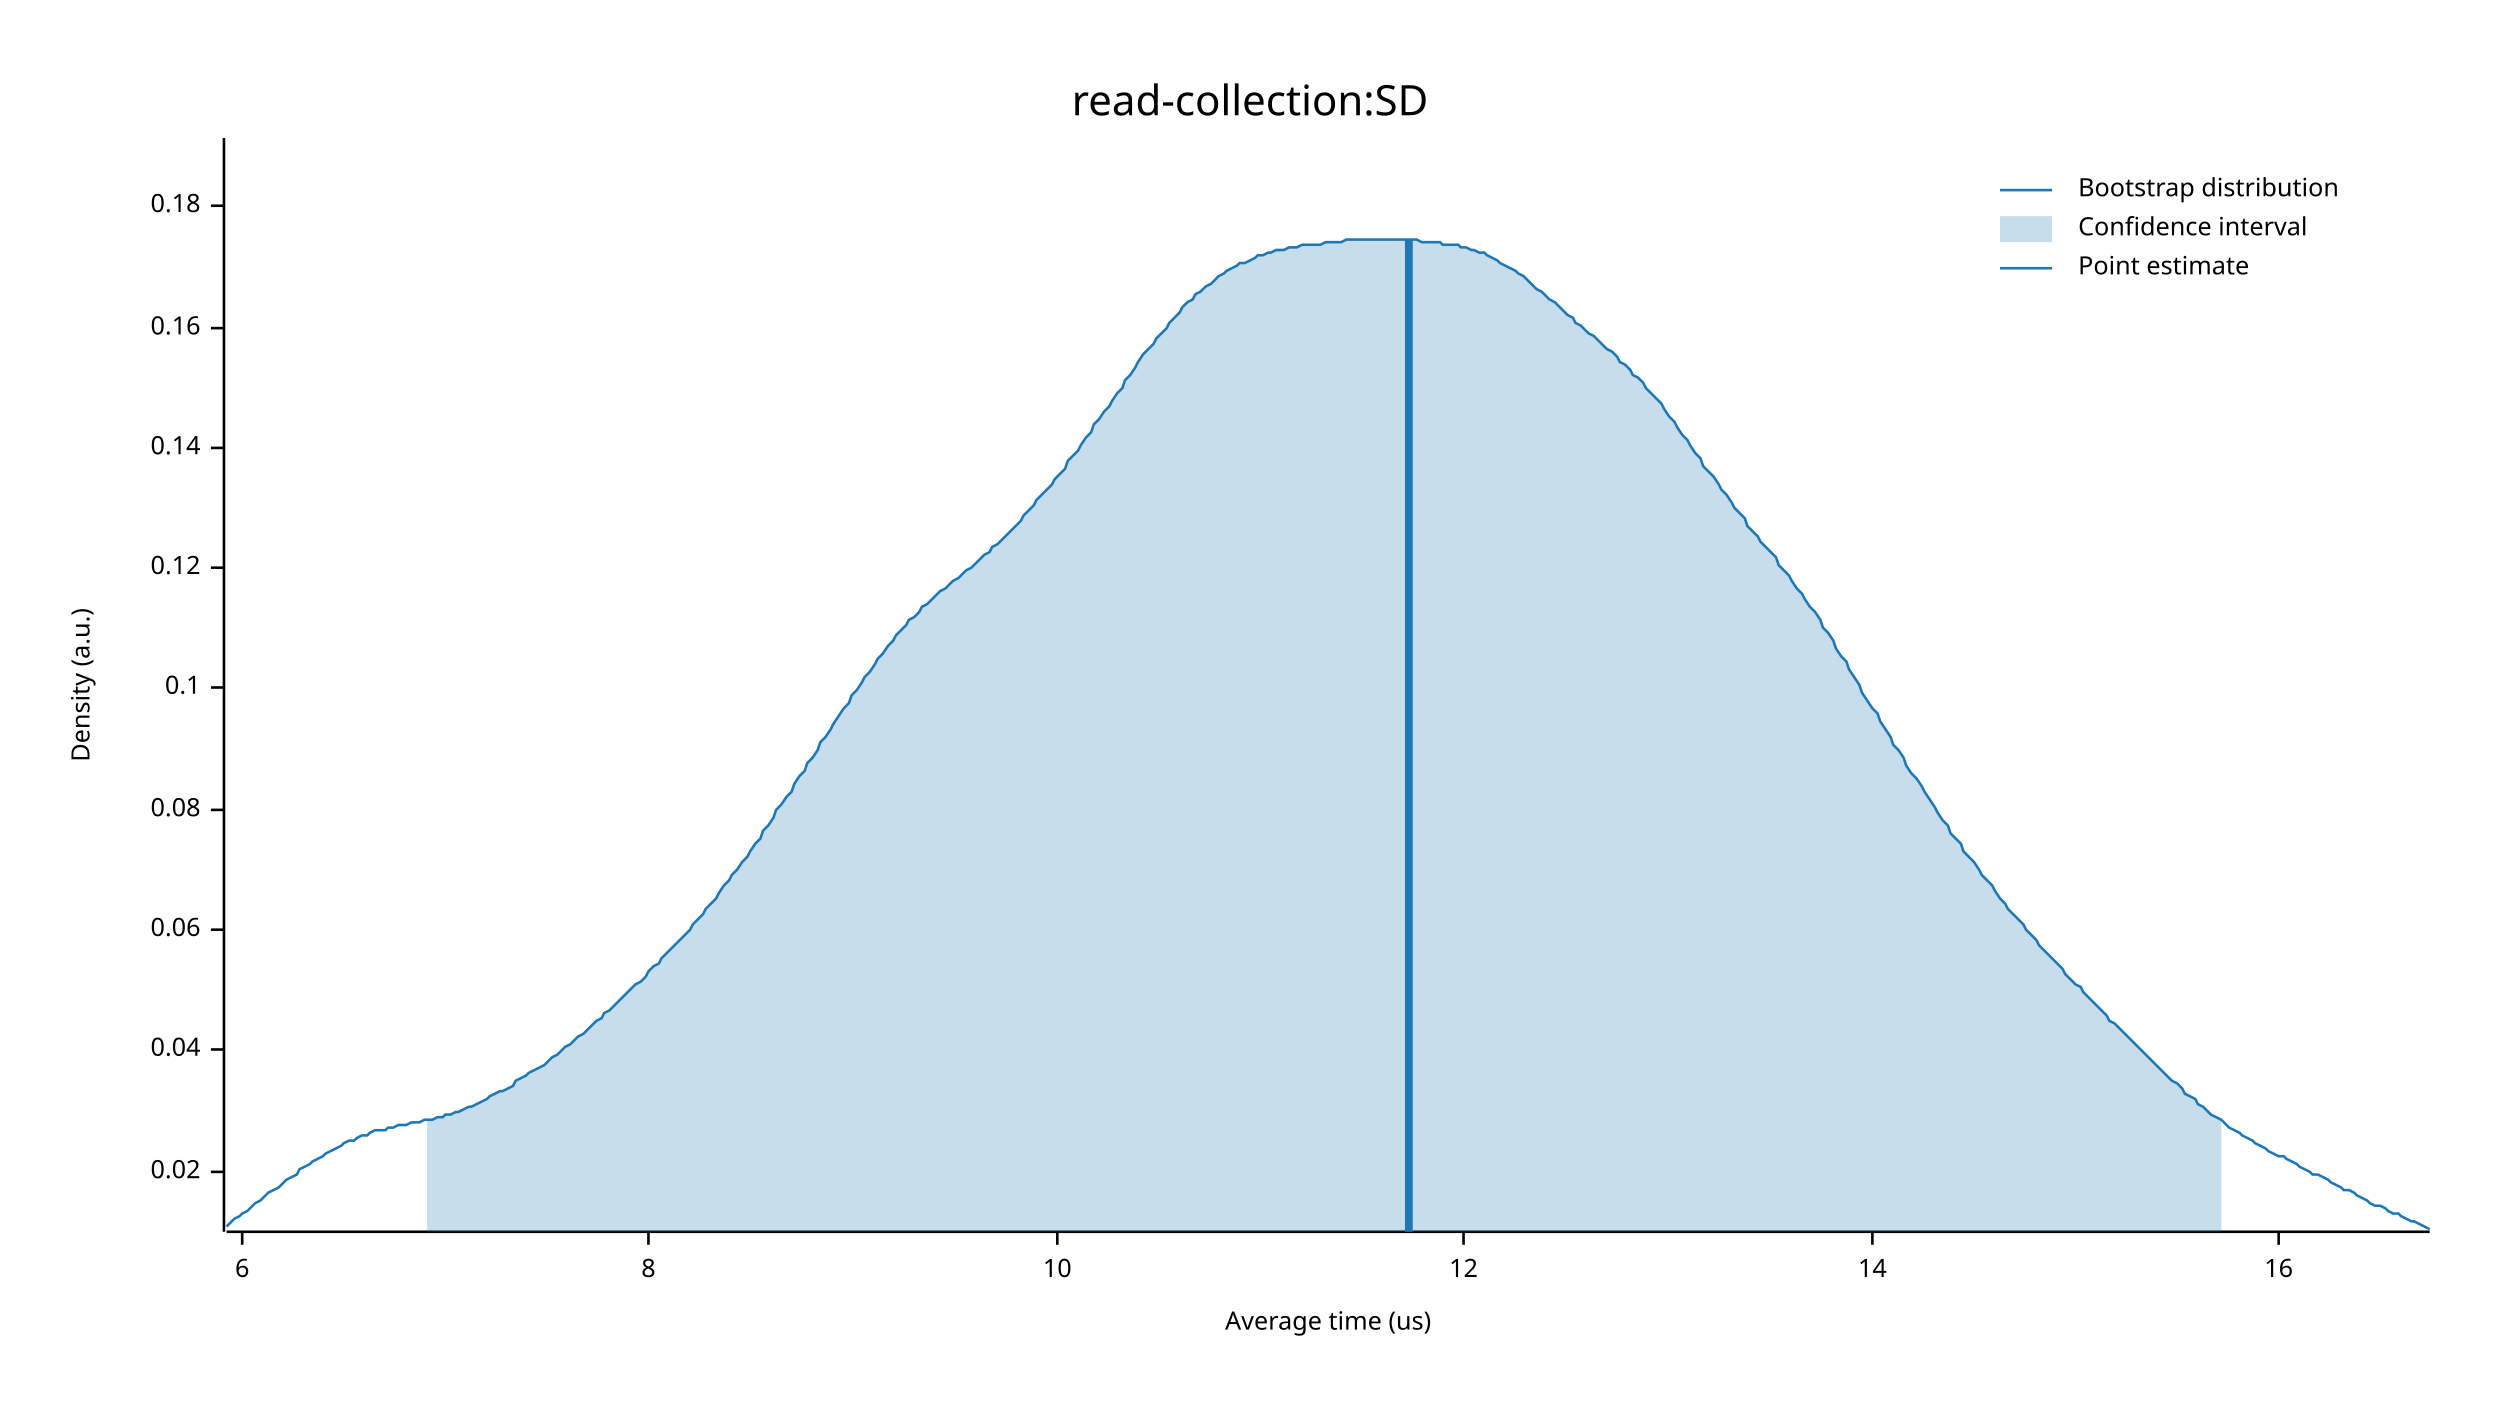
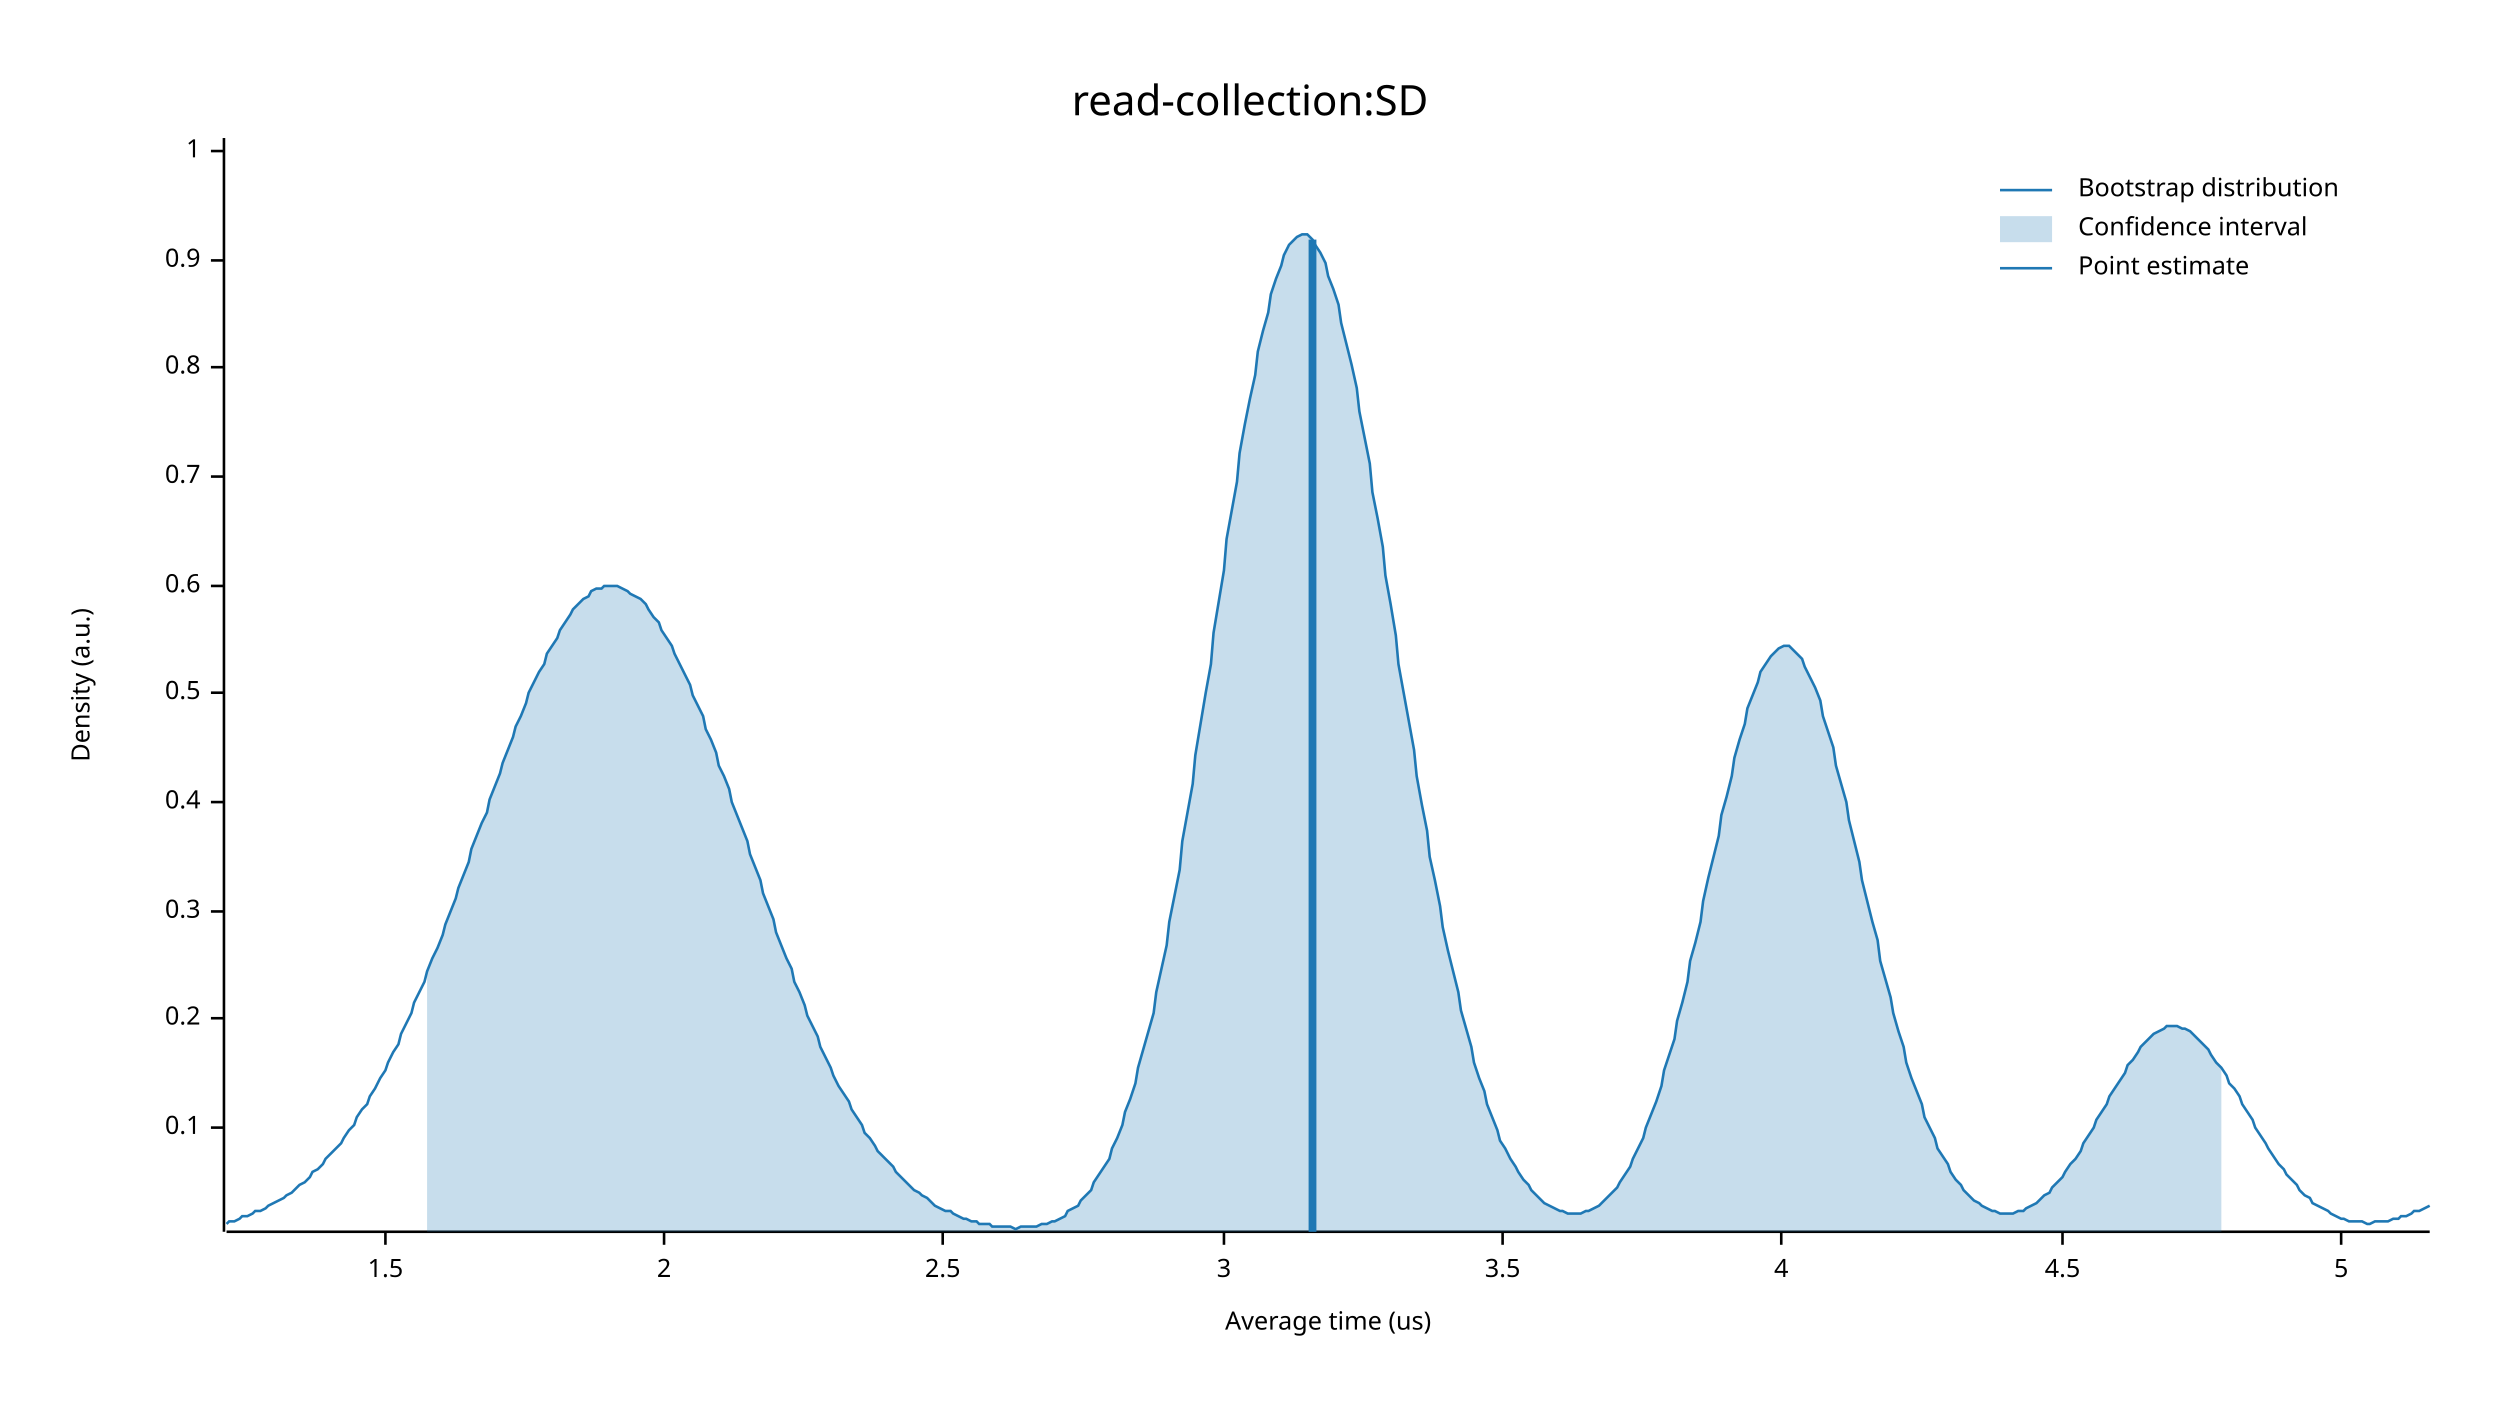
<svg xmlns="http://www.w3.org/2000/svg" width="960" height="540" viewBox="0 0 960 540">
  <text x="480" y="32" dy="0.76em" text-anchor="middle" font-family="sans-serif" font-size="16.129" opacity="1" fill="#000000">
read-collection:SD
</text>
  <text x="27" y="263" dy="0.76em" text-anchor="middle" font-family="sans-serif" font-size="9.677" opacity="1" fill="#000000" transform="rotate(270, 27, 263)">
Density (a.u.)
</text>
  <text x="510" y="513" dy="-0.5ex" text-anchor="middle" font-family="sans-serif" font-size="9.677" opacity="1" fill="#000000">
Average time (us)
</text>
  <polyline fill="none" opacity="1" stroke="#000000" stroke-width="1" points="86,53 86,473 " />
-   <text x="77" y="450" dy="0.5ex" text-anchor="end" font-family="sans-serif" font-size="9.677" opacity="1" fill="#000000">
- 0.02
- </text>
-   <polyline fill="none" opacity="1" stroke="#000000" stroke-width="1" points="81,450 86,450 " />
-   <text x="77" y="403" dy="0.5ex" text-anchor="end" font-family="sans-serif" font-size="9.677" opacity="1" fill="#000000">
- 0.04
- </text>
-   <polyline fill="none" opacity="1" stroke="#000000" stroke-width="1" points="81,403 86,403 " />
-   <text x="77" y="357" dy="0.5ex" text-anchor="end" font-family="sans-serif" font-size="9.677" opacity="1" fill="#000000">
- 0.06
- </text>
-   <polyline fill="none" opacity="1" stroke="#000000" stroke-width="1" points="81,357 86,357 " />
-   <text x="77" y="311" dy="0.5ex" text-anchor="end" font-family="sans-serif" font-size="9.677" opacity="1" fill="#000000">
- 0.08
- </text>
-   <polyline fill="none" opacity="1" stroke="#000000" stroke-width="1" points="81,311 86,311 " />
-   <text x="77" y="264" dy="0.5ex" text-anchor="end" font-family="sans-serif" font-size="9.677" opacity="1" fill="#000000">
+   <text x="77" y="433" dy="0.5ex" text-anchor="end" font-family="sans-serif" font-size="9.677" opacity="1" fill="#000000">
0.1
</text>
-   <polyline fill="none" opacity="1" stroke="#000000" stroke-width="1" points="81,264 86,264 " />
-   <text x="77" y="218" dy="0.5ex" text-anchor="end" font-family="sans-serif" font-size="9.677" opacity="1" fill="#000000">
- 0.12
+   <polyline fill="none" opacity="1" stroke="#000000" stroke-width="1" points="81,433 86,433 " />
+   <text x="77" y="391" dy="0.5ex" text-anchor="end" font-family="sans-serif" font-size="9.677" opacity="1" fill="#000000">
+ 0.2
</text>
-   <polyline fill="none" opacity="1" stroke="#000000" stroke-width="1" points="81,218 86,218 " />
-   <text x="77" y="172" dy="0.5ex" text-anchor="end" font-family="sans-serif" font-size="9.677" opacity="1" fill="#000000">
- 0.14
+   <polyline fill="none" opacity="1" stroke="#000000" stroke-width="1" points="81,391 86,391 " />
+   <text x="77" y="350" dy="0.5ex" text-anchor="end" font-family="sans-serif" font-size="9.677" opacity="1" fill="#000000">
+ 0.3
</text>
-   <polyline fill="none" opacity="1" stroke="#000000" stroke-width="1" points="81,172 86,172 " />
-   <text x="77" y="126" dy="0.5ex" text-anchor="end" font-family="sans-serif" font-size="9.677" opacity="1" fill="#000000">
- 0.16
+   <polyline fill="none" opacity="1" stroke="#000000" stroke-width="1" points="81,350 86,350 " />
+   <text x="77" y="308" dy="0.5ex" text-anchor="end" font-family="sans-serif" font-size="9.677" opacity="1" fill="#000000">
+ 0.4
</text>
-   <polyline fill="none" opacity="1" stroke="#000000" stroke-width="1" points="81,126 86,126 " />
-   <text x="77" y="79" dy="0.5ex" text-anchor="end" font-family="sans-serif" font-size="9.677" opacity="1" fill="#000000">
- 0.18
+   <polyline fill="none" opacity="1" stroke="#000000" stroke-width="1" points="81,308 86,308 " />
+   <text x="77" y="266" dy="0.5ex" text-anchor="end" font-family="sans-serif" font-size="9.677" opacity="1" fill="#000000">
+ 0.5
</text>
-   <polyline fill="none" opacity="1" stroke="#000000" stroke-width="1" points="81,79 86,79 " />
+   <polyline fill="none" opacity="1" stroke="#000000" stroke-width="1" points="81,266 86,266 " />
+   <text x="77" y="225" dy="0.5ex" text-anchor="end" font-family="sans-serif" font-size="9.677" opacity="1" fill="#000000">
+ 0.6
+ </text>
+   <polyline fill="none" opacity="1" stroke="#000000" stroke-width="1" points="81,225 86,225 " />
+   <text x="77" y="183" dy="0.5ex" text-anchor="end" font-family="sans-serif" font-size="9.677" opacity="1" fill="#000000">
+ 0.7
+ </text>
+   <polyline fill="none" opacity="1" stroke="#000000" stroke-width="1" points="81,183 86,183 " />
+   <text x="77" y="141" dy="0.5ex" text-anchor="end" font-family="sans-serif" font-size="9.677" opacity="1" fill="#000000">
+ 0.8
+ </text>
+   <polyline fill="none" opacity="1" stroke="#000000" stroke-width="1" points="81,141 86,141 " />
+   <text x="77" y="100" dy="0.5ex" text-anchor="end" font-family="sans-serif" font-size="9.677" opacity="1" fill="#000000">
+ 0.9
+ </text>
+   <polyline fill="none" opacity="1" stroke="#000000" stroke-width="1" points="81,100 86,100 " />
+   <text x="77" y="58" dy="0.5ex" text-anchor="end" font-family="sans-serif" font-size="9.677" opacity="1" fill="#000000">
+ 1
+ </text>
+   <polyline fill="none" opacity="1" stroke="#000000" stroke-width="1" points="81,58 86,58 " />
  <polyline fill="none" opacity="1" stroke="#000000" stroke-width="1" points="87,473 933,473 " />
-   <text x="93" y="483" dy="0.76em" text-anchor="middle" font-family="sans-serif" font-size="9.677" opacity="1" fill="#000000">
- 6
+   <text x="148" y="483" dy="0.76em" text-anchor="middle" font-family="sans-serif" font-size="9.677" opacity="1" fill="#000000">
+ 1.5
</text>
-   <polyline fill="none" opacity="1" stroke="#000000" stroke-width="1" points="93,473 93,478 " />
-   <text x="249" y="483" dy="0.76em" text-anchor="middle" font-family="sans-serif" font-size="9.677" opacity="1" fill="#000000">
- 8
+   <polyline fill="none" opacity="1" stroke="#000000" stroke-width="1" points="148,473 148,478 " />
+   <text x="255" y="483" dy="0.76em" text-anchor="middle" font-family="sans-serif" font-size="9.677" opacity="1" fill="#000000">
+ 2
</text>
-   <polyline fill="none" opacity="1" stroke="#000000" stroke-width="1" points="249,473 249,478 " />
-   <text x="406" y="483" dy="0.76em" text-anchor="middle" font-family="sans-serif" font-size="9.677" opacity="1" fill="#000000">
- 10
+   <polyline fill="none" opacity="1" stroke="#000000" stroke-width="1" points="255,473 255,478 " />
+   <text x="362" y="483" dy="0.76em" text-anchor="middle" font-family="sans-serif" font-size="9.677" opacity="1" fill="#000000">
+ 2.5
</text>
-   <polyline fill="none" opacity="1" stroke="#000000" stroke-width="1" points="406,473 406,478 " />
-   <text x="562" y="483" dy="0.76em" text-anchor="middle" font-family="sans-serif" font-size="9.677" opacity="1" fill="#000000">
- 12
+   <polyline fill="none" opacity="1" stroke="#000000" stroke-width="1" points="362,473 362,478 " />
+   <text x="470" y="483" dy="0.76em" text-anchor="middle" font-family="sans-serif" font-size="9.677" opacity="1" fill="#000000">
+ 3
</text>
-   <polyline fill="none" opacity="1" stroke="#000000" stroke-width="1" points="562,473 562,478 " />
-   <text x="719" y="483" dy="0.76em" text-anchor="middle" font-family="sans-serif" font-size="9.677" opacity="1" fill="#000000">
- 14
+   <polyline fill="none" opacity="1" stroke="#000000" stroke-width="1" points="470,473 470,478 " />
+   <text x="577" y="483" dy="0.76em" text-anchor="middle" font-family="sans-serif" font-size="9.677" opacity="1" fill="#000000">
+ 3.5
</text>
-   <polyline fill="none" opacity="1" stroke="#000000" stroke-width="1" points="719,473 719,478 " />
-   <text x="875" y="483" dy="0.76em" text-anchor="middle" font-family="sans-serif" font-size="9.677" opacity="1" fill="#000000">
- 16
+   <polyline fill="none" opacity="1" stroke="#000000" stroke-width="1" points="577,473 577,478 " />
+   <text x="684" y="483" dy="0.76em" text-anchor="middle" font-family="sans-serif" font-size="9.677" opacity="1" fill="#000000">
+ 4
</text>
-   <polyline fill="none" opacity="1" stroke="#000000" stroke-width="1" points="875,473 875,478 " />
-   <polyline fill="none" opacity="1" stroke="#1F78B4" stroke-width="1" points="87,471 88,470 90,468 92,467 93,466 95,465 97,463 98,462 100,461 102,459 103,458 105,457 107,456 109,454 110,453 112,452 114,451 115,449 117,448 119,447 120,446 122,445 124,444 125,443 127,442 129,441 131,440 132,439 134,438 136,438 137,437 139,436 141,436 142,435 144,434 146,434 148,434 149,433 151,433 153,432 154,432 156,432 158,431 159,431 161,431 163,430 164,430 166,430 168,429 170,429 171,428 173,428 175,427 176,427 178,426 180,425 181,425 183,424 185,423 187,422 188,421 190,420 192,419 193,419 195,418 197,417 198,415 200,414 202,413 203,412 205,411 207,410 209,409 210,408 212,406 214,405 215,404 217,402 219,401 220,400 222,398 224,397 226,395 227,394 229,392 231,391 232,389 234,388 236,386 237,385 239,383 241,381 242,380 244,378 246,377 248,375 249,373 251,371 253,370 254,368 256,366 258,364 259,363 261,361 263,359 265,357 266,355 268,353 270,351 271,349 273,347 275,345 276,343 278,340 280,338 281,336 283,334 285,331 287,329 288,327 290,324 292,322 293,319 295,317 297,314 298,311 300,309 302,306 304,304 305,301 307,298 309,296 310,293 312,291 314,288 315,285 317,283 319,280 320,278 322,275 324,272 326,270 327,267 329,265 331,262 332,260 334,258 336,255 337,253 339,251 341,248 343,246 344,244 346,242 348,240 349,238 351,237 353,235 354,233 356,232 358,230 359,229 361,227 363,226 365,224 366,223 368,222 370,220 371,219 373,218 375,216 376,215 378,213 380,212 381,210 383,209 385,207 387,205 388,204 390,202 392,200 393,198 395,196 397,194 398,192 400,190 402,188 404,186 405,184 407,182 409,180 410,177 412,175 414,173 415,171 417,168 419,166 420,163 422,161 424,158 426,156 427,154 429,151 431,149 432,146 434,144 436,141 437,139 439,136 441,134 443,132 444,130 446,128 448,126 449,124 451,122 453,120 454,118 456,116 458,115 459,113 461,112 463,110 465,109 466,108 468,106 470,105 471,104 473,103 475,102 476,101 478,101 480,100 482,99 483,98 485,98 487,97 488,97 490,96 492,96 493,96 495,95 497,95 498,95 500,94 502,94 504,94 505,94 507,94 509,93 510,93 512,93 514,93 515,93 517,92 519,92 521,92 522,92 524,92 526,92 527,92 529,92 531,92 532,92 534,92 536,92 537,92 539,92 541,92 543,92 544,92 546,93 548,93 549,93 551,93 553,93 554,94 556,94 558,94 560,94 561,95 563,95 565,96 566,96 568,97 570,97 571,98 573,99 575,100 576,101 578,102 580,103 582,104 583,105 585,106 587,108 588,109 590,111 592,112 593,113 595,115 597,116 599,118 600,119 602,121 604,122 605,124 607,125 609,127 610,128 612,129 614,131 615,132 617,134 619,135 621,137 622,139 624,140 626,142 627,144 629,145 631,147 632,149 634,151 636,153 638,155 639,157 641,160 643,162 644,164 646,167 648,169 649,171 651,174 653,176 654,179 656,181 658,183 660,186 661,188 663,190 665,193 666,195 668,197 670,199 671,202 673,204 675,206 676,208 678,210 680,212 682,214 683,217 685,219 687,221 688,223 690,226 692,228 693,230 695,233 697,235 699,238 700,241 702,243 704,246 705,249 707,252 709,254 710,257 712,260 714,263 715,266 717,269 719,272 721,274 722,277 724,280 726,283 727,286 729,288 731,291 732,294 734,297 736,299 738,302 739,304 741,307 743,310 744,312 746,315 748,317 749,320 751,322 753,324 754,327 756,329 758,331 760,334 761,336 763,338 765,340 766,342 768,345 770,347 771,349 773,351 775,353 777,355 778,357 780,359 782,361 783,363 785,365 787,367 788,368 790,370 792,372 793,374 795,376 797,378 799,379 800,381 802,383 804,385 805,386 807,388 809,390 810,392 812,393 814,395 816,397 817,398 819,400 821,402 822,403 824,405 826,407 827,408 829,410 831,412 832,413 834,415 836,416 838,418 839,420 841,421 843,422 844,424 846,425 848,427 849,428 851,429 853,430 855,432 856,433 858,434 860,435 861,436 863,437 865,438 866,439 868,440 870,441 871,442 873,443 875,444 877,444 878,445 880,446 882,447 883,448 885,449 887,450 888,451 890,451 892,452 894,453 895,454 897,455 899,456 900,457 902,457 904,458 905,459 907,460 909,461 910,462 912,463 914,463 916,464 917,465 919,466 921,466 922,467 924,468 926,469 927,469 929,470 931,471 933,472 " />
-   <polygon opacity="0.25" fill="#1F78B4" points="164,430 166,430 168,429 170,429 171,428 173,428 175,427 176,427 178,426 180,425 181,425 183,424 185,423 187,422 188,421 190,420 192,419 193,419 195,418 197,417 198,415 200,414 202,413 203,412 205,411 207,410 209,409 210,408 212,406 214,405 215,404 217,402 219,401 220,400 222,398 224,397 226,395 227,394 229,392 231,391 232,389 234,388 236,386 237,385 239,383 241,381 242,380 244,378 246,377 248,375 249,373 251,371 253,370 254,368 256,366 258,364 259,363 261,361 263,359 265,357 266,355 268,353 270,351 271,349 273,347 275,345 276,343 278,340 280,338 281,336 283,334 285,331 287,329 288,327 290,324 292,322 293,319 295,317 297,314 298,311 300,309 302,306 304,304 305,301 307,298 309,296 310,293 312,291 314,288 315,285 317,283 319,280 320,278 322,275 324,272 326,270 327,267 329,265 331,262 332,260 334,258 336,255 337,253 339,251 341,248 343,246 344,244 346,242 348,240 349,238 351,237 353,235 354,233 356,232 358,230 359,229 361,227 363,226 365,224 366,223 368,222 370,220 371,219 373,218 375,216 376,215 378,213 380,212 381,210 383,209 385,207 387,205 388,204 390,202 392,200 393,198 395,196 397,194 398,192 400,190 402,188 404,186 405,184 407,182 409,180 410,177 412,175 414,173 415,171 417,168 419,166 420,163 422,161 424,158 426,156 427,154 429,151 431,149 432,146 434,144 436,141 437,139 439,136 441,134 443,132 444,130 446,128 448,126 449,124 451,122 453,120 454,118 456,116 458,115 459,113 461,112 463,110 465,109 466,108 468,106 470,105 471,104 473,103 475,102 476,101 478,101 480,100 482,99 483,98 485,98 487,97 488,97 490,96 492,96 493,96 495,95 497,95 498,95 500,94 502,94 504,94 505,94 507,94 509,93 510,93 512,93 514,93 515,93 517,92 519,92 521,92 522,92 524,92 526,92 527,92 529,92 531,92 532,92 534,92 536,92 537,92 539,92 541,92 543,92 544,92 546,93 548,93 549,93 551,93 553,93 554,94 556,94 558,94 560,94 561,95 563,95 565,96 566,96 568,97 570,97 571,98 573,99 575,100 576,101 578,102 580,103 582,104 583,105 585,106 587,108 588,109 590,111 592,112 593,113 595,115 597,116 599,118 600,119 602,121 604,122 605,124 607,125 609,127 610,128 612,129 614,131 615,132 617,134 619,135 621,137 622,139 624,140 626,142 627,144 629,145 631,147 632,149 634,151 636,153 638,155 639,157 641,160 643,162 644,164 646,167 648,169 649,171 651,174 653,176 654,179 656,181 658,183 660,186 661,188 663,190 665,193 666,195 668,197 670,199 671,202 673,204 675,206 676,208 678,210 680,212 682,214 683,217 685,219 687,221 688,223 690,226 692,228 693,230 695,233 697,235 699,238 700,241 702,243 704,246 705,249 707,252 709,254 710,257 712,260 714,263 715,266 717,269 719,272 721,274 722,277 724,280 726,283 727,286 729,288 731,291 732,294 734,297 736,299 738,302 739,304 741,307 743,310 744,312 746,315 748,317 749,320 751,322 753,324 754,327 756,329 758,331 760,334 761,336 763,338 765,340 766,342 768,345 770,347 771,349 773,351 775,353 777,355 778,357 780,359 782,361 783,363 785,365 787,367 788,368 790,370 792,372 793,374 795,376 797,378 799,379 800,381 802,383 804,385 805,386 807,388 809,390 810,392 812,393 814,395 816,397 817,398 819,400 821,402 822,403 824,405 826,407 827,408 829,410 831,412 832,413 834,415 836,416 838,418 839,420 841,421 843,422 844,424 846,425 848,427 849,428 851,429 853,430 853,473 164,473 " />
-   <polyline fill="none" opacity="1" stroke="#1F78B4" stroke-width="3" points="541,473 541,92 " />
+   <polyline fill="none" opacity="1" stroke="#000000" stroke-width="1" points="684,473 684,478 " />
+   <text x="792" y="483" dy="0.76em" text-anchor="middle" font-family="sans-serif" font-size="9.677" opacity="1" fill="#000000">
+ 4.5
+ </text>
+   <polyline fill="none" opacity="1" stroke="#000000" stroke-width="1" points="792,473 792,478 " />
+   <text x="899" y="483" dy="0.76em" text-anchor="middle" font-family="sans-serif" font-size="9.677" opacity="1" fill="#000000">
+ 5
+ </text>
+   <polyline fill="none" opacity="1" stroke="#000000" stroke-width="1" points="899,473 899,478 " />
+   <polyline fill="none" opacity="1" stroke="#1F78B4" stroke-width="1" points="87,470 88,469 90,469 92,468 93,467 95,467 97,466 98,465 100,465 102,464 103,463 105,462 107,461 109,460 110,459 112,458 114,456 115,455 117,454 119,452 120,450 122,449 124,447 125,445 127,443 129,441 131,439 132,437 134,434 136,432 137,429 139,426 141,424 142,421 144,418 146,414 148,411 149,408 151,404 153,401 154,397 156,393 158,389 159,385 161,381 163,377 164,373 166,368 168,364 170,359 171,355 173,350 175,345 176,341 178,336 180,331 181,326 183,321 185,316 187,312 188,307 190,302 192,297 193,293 195,288 197,283 198,279 200,275 202,270 203,266 205,262 207,258 209,255 210,251 212,248 214,245 215,242 217,239 219,236 220,234 222,232 224,230 226,229 227,227 229,226 231,226 232,225 234,225 236,225 237,225 239,226 241,227 242,228 244,229 246,230 248,232 249,234 251,237 253,239 254,242 256,245 258,248 259,251 261,255 263,259 265,263 266,267 268,271 270,275 271,280 273,284 275,289 276,294 278,298 280,303 281,308 283,313 285,318 287,323 288,328 290,333 292,338 293,343 295,348 297,353 298,358 300,363 302,368 304,372 305,377 307,381 309,386 310,390 312,394 314,398 315,402 317,406 319,410 320,413 322,417 324,420 326,423 327,426 329,429 331,432 332,435 334,437 336,440 337,442 339,444 341,446 343,448 344,450 346,452 348,454 349,455 351,457 353,458 354,459 356,460 358,462 359,463 361,464 363,465 365,465 366,466 368,467 370,468 371,468 373,469 375,469 376,470 378,470 380,470 381,471 383,471 385,471 387,471 388,471 390,472 392,471 393,471 395,471 397,471 398,471 400,470 402,470 404,469 405,469 407,468 409,467 410,465 412,464 414,463 415,461 417,459 419,457 420,454 422,451 424,448 426,445 427,441 429,437 431,432 432,427 434,422 436,416 437,410 439,403 441,396 443,389 444,381 446,372 448,363 449,354 451,344 453,334 454,323 456,312 458,301 459,290 461,278 463,266 465,255 466,243 468,231 470,219 471,207 473,196 475,185 476,174 478,163 480,153 482,144 483,135 485,127 487,120 488,113 490,107 492,102 493,98 495,94 497,92 498,91 500,90 502,90 504,92 505,94 507,97 509,101 510,106 512,111 514,117 515,124 517,132 519,140 521,149 522,158 524,168 526,178 527,189 529,199 531,210 532,221 534,232 536,244 537,255 539,266 541,277 543,288 544,298 546,309 548,319 549,329 551,338 553,348 554,356 556,365 558,373 560,381 561,388 563,395 565,402 566,408 568,414 570,419 571,424 573,429 575,434 576,438 578,441 580,445 582,448 583,450 585,453 587,455 588,457 590,459 592,461 593,462 595,463 597,464 599,465 600,465 602,466 604,466 605,466 607,466 609,465 610,465 612,464 614,463 615,462 617,460 619,458 621,456 622,454 624,451 626,448 627,445 629,441 631,437 632,433 634,428 636,423 638,417 639,411 641,405 643,399 644,392 646,385 648,377 649,369 651,362 653,354 654,346 656,337 658,329 660,321 661,313 663,306 665,298 666,291 668,284 670,278 671,272 673,267 675,262 676,258 678,255 680,252 682,250 683,249 685,248 687,248 688,249 690,251 692,253 693,256 695,260 697,264 699,269 700,275 702,281 704,287 705,294 707,301 709,308 710,315 712,323 714,331 715,338 717,346 719,354 721,361 722,369 724,376 726,383 727,389 729,396 731,402 732,408 734,414 736,419 738,424 739,429 741,433 743,437 744,441 746,444 748,447 749,450 751,453 753,455 754,457 756,459 758,461 760,462 761,463 763,464 765,465 766,465 768,466 770,466 771,466 773,466 775,465 777,465 778,464 780,463 782,462 783,461 785,459 787,458 788,456 790,454 792,452 793,450 795,447 797,445 799,442 800,439 802,436 804,433 805,430 807,427 809,424 810,421 812,418 814,415 816,412 817,409 819,407 821,404 822,402 824,400 826,398 827,397 829,396 831,395 832,394 834,394 836,394 838,395 839,395 841,396 843,398 844,399 846,401 848,403 849,405 851,408 853,410 855,413 856,416 858,418 860,421 861,424 863,427 865,430 866,433 868,436 870,439 871,441 873,444 875,447 877,449 878,451 880,453 882,455 883,457 885,459 887,460 888,462 890,463 892,464 894,465 895,466 897,467 899,468 900,468 902,469 904,469 905,469 907,469 909,470 910,470 912,469 914,469 916,469 917,469 919,468 921,468 922,467 924,467 926,466 927,465 929,465 931,464 933,463 " />
+   <polygon opacity="0.25" fill="#1F78B4" points="164,373 166,368 168,364 170,359 171,355 173,350 175,345 176,341 178,336 180,331 181,326 183,321 185,316 187,312 188,307 190,302 192,297 193,293 195,288 197,283 198,279 200,275 202,270 203,266 205,262 207,258 209,255 210,251 212,248 214,245 215,242 217,239 219,236 220,234 222,232 224,230 226,229 227,227 229,226 231,226 232,225 234,225 236,225 237,225 239,226 241,227 242,228 244,229 246,230 248,232 249,234 251,237 253,239 254,242 256,245 258,248 259,251 261,255 263,259 265,263 266,267 268,271 270,275 271,280 273,284 275,289 276,294 278,298 280,303 281,308 283,313 285,318 287,323 288,328 290,333 292,338 293,343 295,348 297,353 298,358 300,363 302,368 304,372 305,377 307,381 309,386 310,390 312,394 314,398 315,402 317,406 319,410 320,413 322,417 324,420 326,423 327,426 329,429 331,432 332,435 334,437 336,440 337,442 339,444 341,446 343,448 344,450 346,452 348,454 349,455 351,457 353,458 354,459 356,460 358,462 359,463 361,464 363,465 365,465 366,466 368,467 370,468 371,468 373,469 375,469 376,470 378,470 380,470 381,471 383,471 385,471 387,471 388,471 390,472 392,471 393,471 395,471 397,471 398,471 400,470 402,470 404,469 405,469 407,468 409,467 410,465 412,464 414,463 415,461 417,459 419,457 420,454 422,451 424,448 426,445 427,441 429,437 431,432 432,427 434,422 436,416 437,410 439,403 441,396 443,389 444,381 446,372 448,363 449,354 451,344 453,334 454,323 456,312 458,301 459,290 461,278 463,266 465,255 466,243 468,231 470,219 471,207 473,196 475,185 476,174 478,163 480,153 482,144 483,135 485,127 487,120 488,113 490,107 492,102 493,98 495,94 497,92 498,91 500,90 502,90 504,92 505,94 507,97 509,101 510,106 512,111 514,117 515,124 517,132 519,140 521,149 522,158 524,168 526,178 527,189 529,199 531,210 532,221 534,232 536,244 537,255 539,266 541,277 543,288 544,298 546,309 548,319 549,329 551,338 553,348 554,356 556,365 558,373 560,381 561,388 563,395 565,402 566,408 568,414 570,419 571,424 573,429 575,434 576,438 578,441 580,445 582,448 583,450 585,453 587,455 588,457 590,459 592,461 593,462 595,463 597,464 599,465 600,465 602,466 604,466 605,466 607,466 609,465 610,465 612,464 614,463 615,462 617,460 619,458 621,456 622,454 624,451 626,448 627,445 629,441 631,437 632,433 634,428 636,423 638,417 639,411 641,405 643,399 644,392 646,385 648,377 649,369 651,362 653,354 654,346 656,337 658,329 660,321 661,313 663,306 665,298 666,291 668,284 670,278 671,272 673,267 675,262 676,258 678,255 680,252 682,250 683,249 685,248 687,248 688,249 690,251 692,253 693,256 695,260 697,264 699,269 700,275 702,281 704,287 705,294 707,301 709,308 710,315 712,323 714,331 715,338 717,346 719,354 721,361 722,369 724,376 726,383 727,389 729,396 731,402 732,408 734,414 736,419 738,424 739,429 741,433 743,437 744,441 746,444 748,447 749,450 751,453 753,455 754,457 756,459 758,461 760,462 761,463 763,464 765,465 766,465 768,466 770,466 771,466 773,466 775,465 777,465 778,464 780,463 782,462 783,461 785,459 787,458 788,456 790,454 792,452 793,450 795,447 797,445 799,442 800,439 802,436 804,433 805,430 807,427 809,424 810,421 812,418 814,415 816,412 817,409 819,407 821,404 822,402 824,400 826,398 827,397 829,396 831,395 832,394 834,394 836,394 838,395 839,395 841,396 843,398 844,399 846,401 848,403 849,405 851,408 853,410 853,473 164,473 " />
+   <polyline fill="none" opacity="1" stroke="#1F78B4" stroke-width="3" points="504,473 504,92 " />
  <text x="798" y="68" dy="0.76em" text-anchor="start" font-family="sans-serif" font-size="9.677" opacity="1" fill="#000000">
Bootstrap distribution
</text>
  <text x="798" y="83" dy="0.76em" text-anchor="start" font-family="sans-serif" font-size="9.677" opacity="1" fill="#000000">
Confidence interval
</text>
  <text x="798" y="98" dy="0.76em" text-anchor="start" font-family="sans-serif" font-size="9.677" opacity="1" fill="#000000">
Point estimate
</text>
  <polyline fill="none" opacity="1" stroke="#1F78B4" stroke-width="1" points="768,73 788,73 " />
  <rect x="768" y="83" width="20" height="10" opacity="0.25" fill="#1F78B4" stroke="none" />
  <polyline fill="none" opacity="1" stroke="#1F78B4" stroke-width="1" points="768,103 788,103 " />
</svg>
